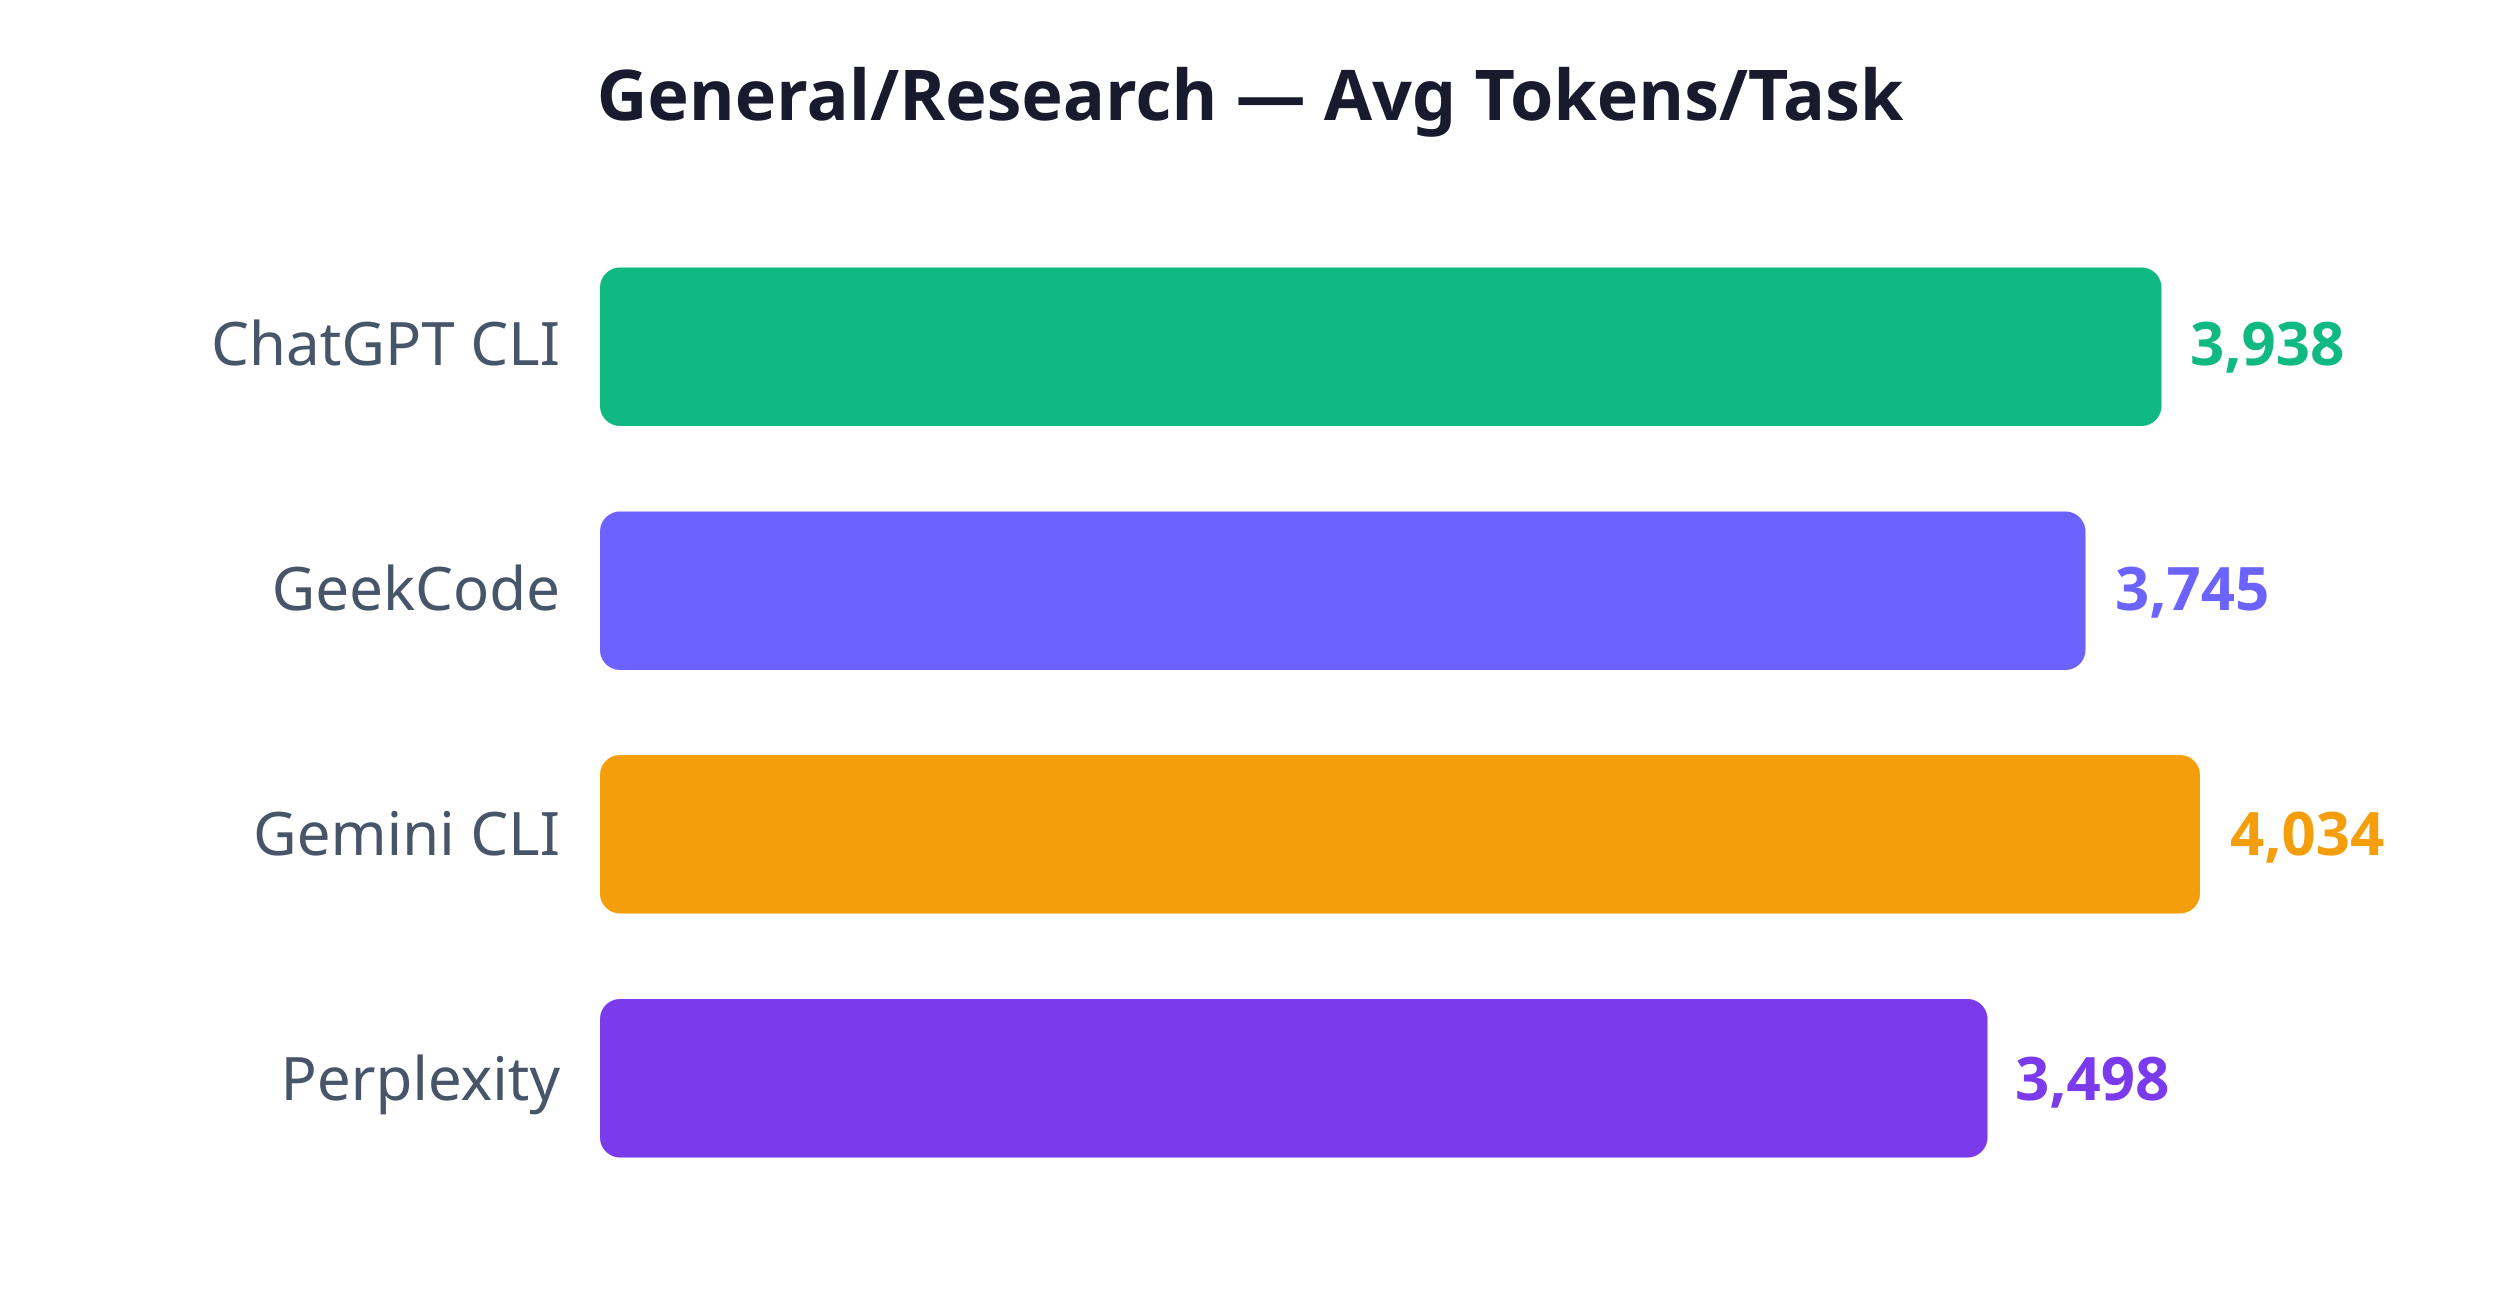
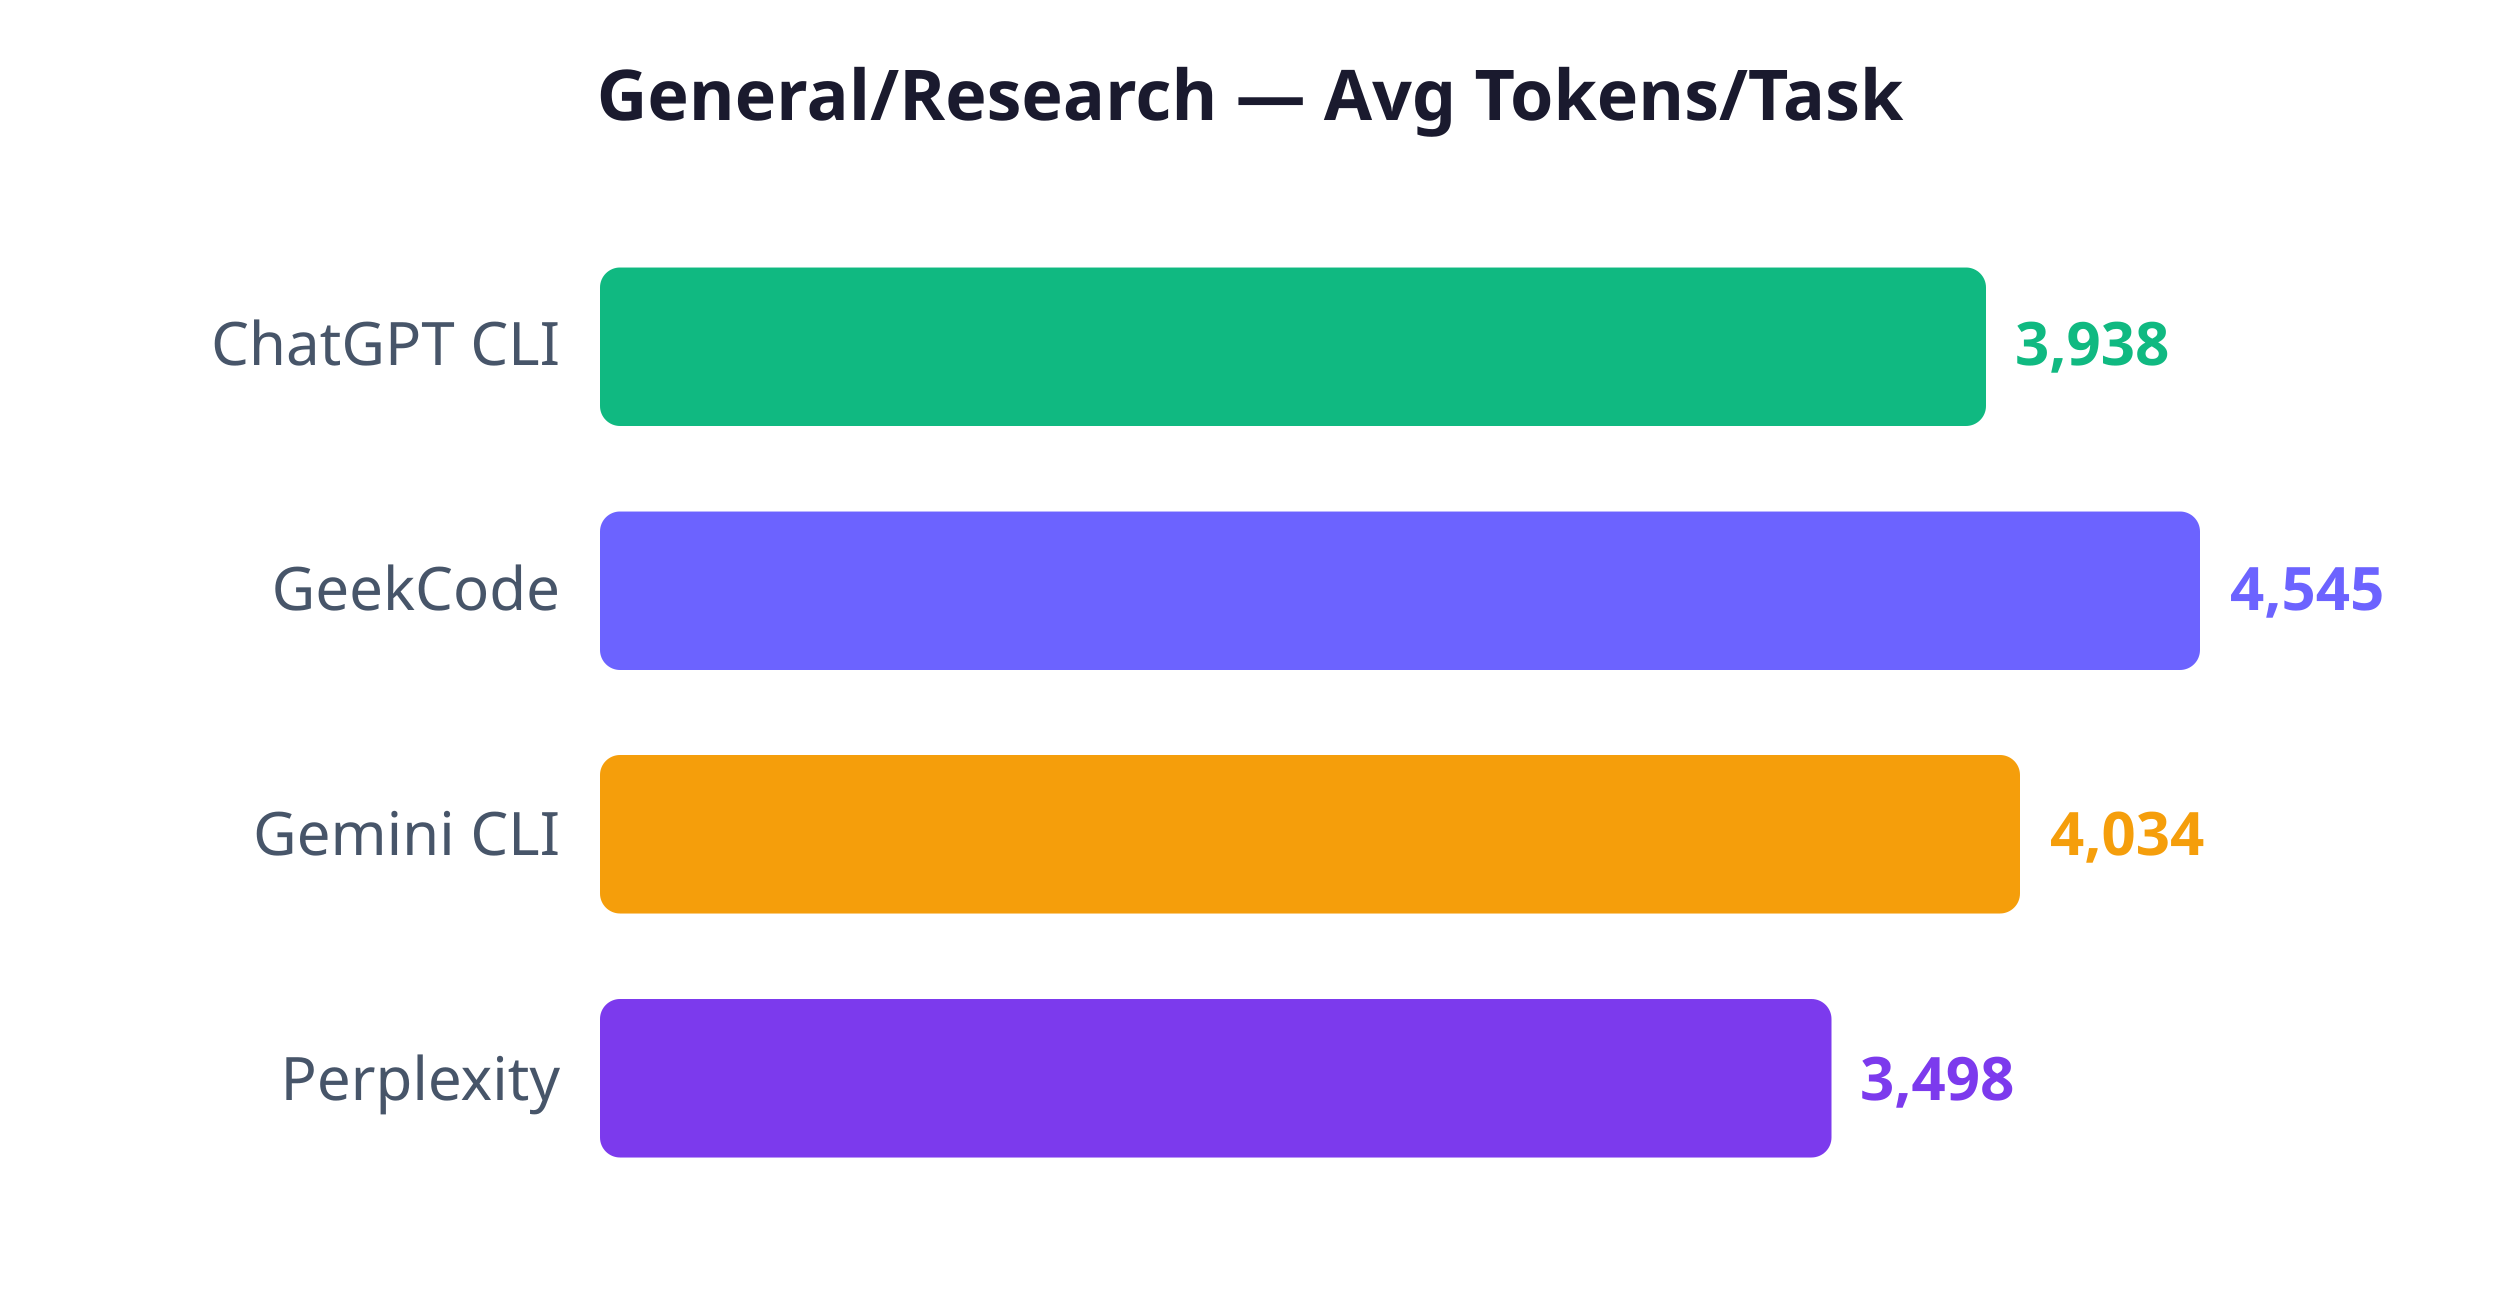
<svg xmlns="http://www.w3.org/2000/svg" viewBox="0 0 500 260" width="500" height="260" style="font-family:system-ui,sans-serif;background:#fff">
  <text x="250.0" y="24" text-anchor="middle" font-size="14" font-weight="bold" fill="#1a1a2e">General/Research — Avg Tokens/Task</text>
  <text x="112" y="73" text-anchor="end" font-size="12" fill="#475569">ChatGPT CLI</text>
-   <rect x="120" y="53.5" width="312.3" height="31.7" rx="4" fill="#10B981" />
-   <text x="438" y="73" font-size="12" font-weight="bold" fill="#10B981">3,938</text>
+   <rect x="120" y="53.5" width="277.2" height="31.7" rx="4" fill="#10B981" />
+   <text x="403" y="73" font-size="12" font-weight="bold" fill="#10B981">3,938</text>
  <text x="112" y="122" text-anchor="end" font-size="12" fill="#475569">GeekCode</text>
-   <rect x="120" y="102.3" width="297.1" height="31.7" rx="4" fill="#6C63FF" />
-   <text x="423" y="122" font-size="12" font-weight="bold" fill="#6C63FF">3,745</text>
+   <rect x="120" y="102.3" width="320.0" height="31.7" rx="4" fill="#6C63FF" />
+   <text x="446" y="122" font-size="12" font-weight="bold" fill="#6C63FF">4,545</text>
  <text x="112" y="171" text-anchor="end" font-size="12" fill="#475569">Gemini CLI</text>
-   <rect x="120" y="151.0" width="320.0" height="31.7" rx="4" fill="#F59E0B" />
-   <text x="446" y="171" font-size="12" font-weight="bold" fill="#F59E0B">4,034</text>
+   <rect x="120" y="151.0" width="284.0" height="31.7" rx="4" fill="#F59E0B" />
+   <text x="410" y="171" font-size="12" font-weight="bold" fill="#F59E0B">4,034</text>
  <text x="112" y="220" text-anchor="end" font-size="12" fill="#475569">Perplexity</text>
-   <rect x="120" y="199.8" width="277.5" height="31.7" rx="4" fill="#7C3AED" />
-   <text x="403" y="220" font-size="12" font-weight="bold" fill="#7C3AED">3,498</text>
+   <rect x="120" y="199.8" width="246.3" height="31.7" rx="4" fill="#7C3AED" />
+   <text x="372" y="220" font-size="12" font-weight="bold" fill="#7C3AED">3,498</text>
</svg>
